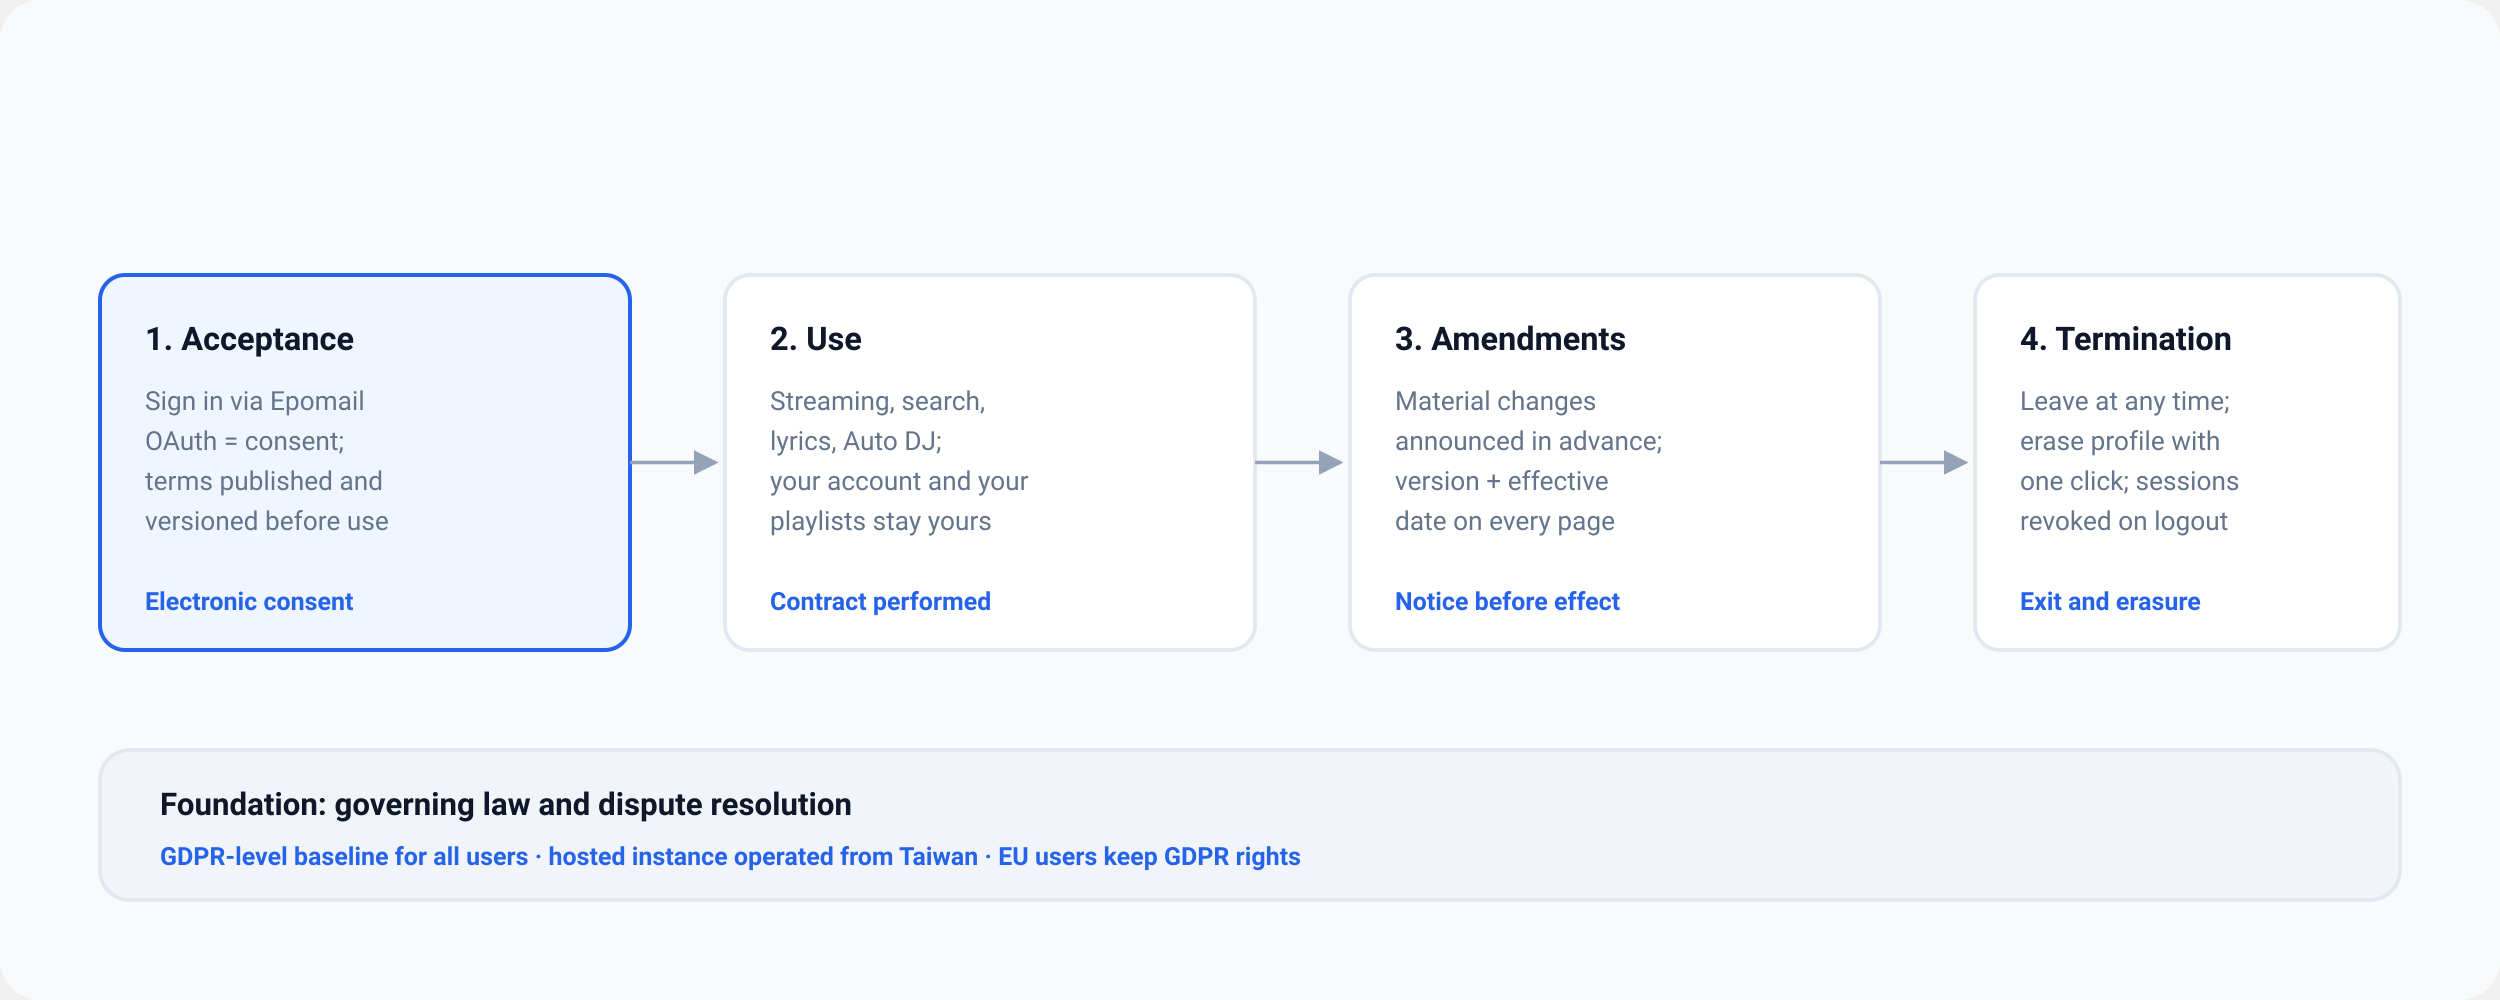
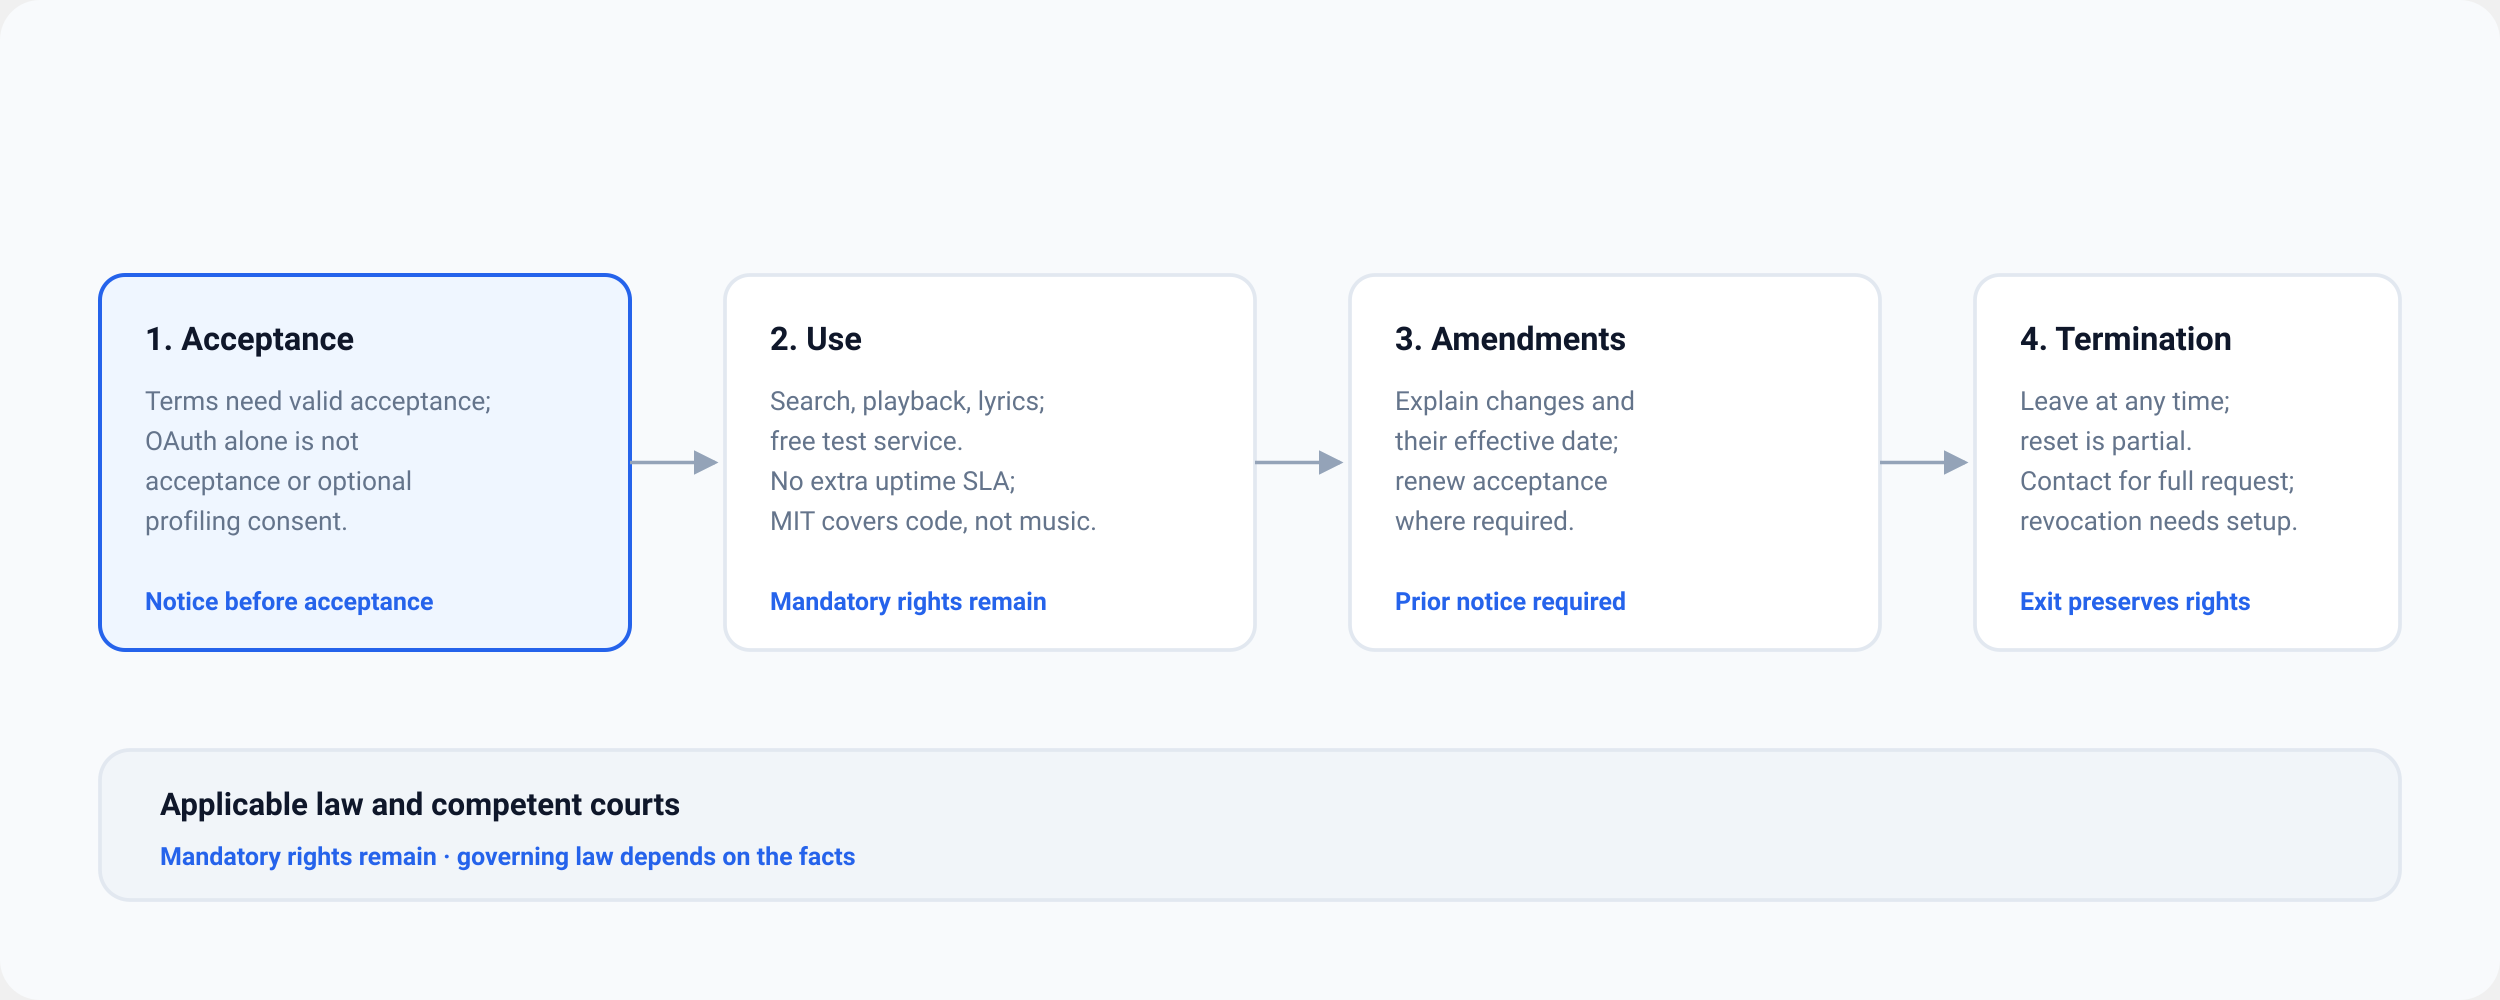
- <svg xmlns="http://www.w3.org/2000/svg" viewBox="0 0 1000 400" width="100%" role="img" aria-label="Contract lifecycle of the Terms of Service: electronic acceptance, use of the service, amendments, termination, resting on governing law and dispute resolution">
+ <svg xmlns="http://www.w3.org/2000/svg" viewBox="0 0 1000 400" width="100%" role="img" aria-label="Service terms: notice and valid acceptance, free test use, notified changes and exit. OAuth alone is not acceptance or profiling consent; profile reset is partial and revocation depends on setup and request success. Mandatory rights remain.">
  <style>
    .bg { fill: #f8fafc; }
    .stage { fill: #ffffff; stroke: #e2e8f0; stroke-width: 1.5; }
    .stage-one { fill: #eff6ff; stroke: #2563eb; stroke-width: 1.6; }
    .base { fill: #f1f5f9; stroke: #e2e8f0; stroke-width: 1.5; }
    .st { font: 600 13px -apple-system, 'Segoe UI', Roboto, 'Noto Sans', sans-serif; fill: #0f172a; }
    .sb { font: 400 10.5px -apple-system, 'Segoe UI', Roboto, 'Noto Sans', sans-serif; fill: #64748b; }
    .law { font: 600 10px -apple-system, 'Segoe UI', Roboto, 'Noto Sans', sans-serif; fill: #2563eb; }
    .flow { stroke: #94a3b8; stroke-width: 1.4; fill: none; marker-end: url(#ar); }
    .arrowhead { fill: #94a3b8; }
    .bt { font: 600 12.5px -apple-system, 'Segoe UI', Roboto, 'Noto Sans', sans-serif; fill: #0f172a; }
    @media (prefers-color-scheme: dark) {
      .bg { fill: #0b0f19; }
      .stage { fill: #111827; stroke: #1e293b; }
      .stage-one { fill: rgba(59,130,246,0.12); stroke: #3b82f6; }
      .base { fill: #111827; stroke: #1e293b; }
      .st { fill: #f1f5f9; }
      .sb { fill: #94a3b8; }
      .law { fill: #60a5fa; }
      .flow { stroke: #475569; }
      .arrowhead { fill: #475569; }
      .bt { fill: #f1f5f9; }
    }
  </style>
  <defs>
    <marker id="ar" markerWidth="7" markerHeight="7" refX="6" refY="3.5" orient="auto">
      <path d="M0,0 L7,3.5 L0,7 Z" class="arrowhead" />
    </marker>
  </defs>
  <rect class="bg" width="1000" height="400" rx="16" />
  <rect class="stage-one" x="40" y="110" width="212" height="150" rx="10" />
  <text class="st" x="58" y="140">1. Acceptance</text>
-   <text class="sb" x="58" y="164">Sign in via Epomail</text>
-   <text class="sb" x="58" y="180">OAuth = consent;</text>
-   <text class="sb" x="58" y="196">terms published and</text>
-   <text class="sb" x="58" y="212">versioned before use</text>
-   <text class="law" x="58" y="244">Electronic consent</text>
+   <text class="sb" x="58" y="164">Terms need valid acceptance;</text>
+   <text class="sb" x="58" y="180">OAuth alone is not</text>
+   <text class="sb" x="58" y="196">acceptance or optional</text>
+   <text class="sb" x="58" y="212">profiling consent.</text>
+   <text class="law" x="58" y="244">Notice before acceptance</text>
  <rect class="stage" x="290" y="110" width="212" height="150" rx="10" />
  <text class="st" x="308" y="140">2. Use</text>
-   <text class="sb" x="308" y="164">Streaming, search,</text>
-   <text class="sb" x="308" y="180">lyrics, Auto DJ;</text>
-   <text class="sb" x="308" y="196">your account and your</text>
-   <text class="sb" x="308" y="212">playlists stay yours</text>
-   <text class="law" x="308" y="244">Contract performed</text>
+   <text class="sb" x="308" y="164">Search, playback, lyrics;</text>
+   <text class="sb" x="308" y="180">free test service.</text>
+   <text class="sb" x="308" y="196">No extra uptime SLA;</text>
+   <text class="sb" x="308" y="212">MIT covers code, not music.</text>
+   <text class="law" x="308" y="244">Mandatory rights remain</text>
  <rect class="stage" x="540" y="110" width="212" height="150" rx="10" />
  <text class="st" x="558" y="140">3. Amendments</text>
-   <text class="sb" x="558" y="164">Material changes</text>
-   <text class="sb" x="558" y="180">announced in advance;</text>
-   <text class="sb" x="558" y="196">version + effective</text>
-   <text class="sb" x="558" y="212">date on every page</text>
-   <text class="law" x="558" y="244">Notice before effect</text>
+   <text class="sb" x="558" y="164">Explain changes and</text>
+   <text class="sb" x="558" y="180">their effective date;</text>
+   <text class="sb" x="558" y="196">renew acceptance</text>
+   <text class="sb" x="558" y="212">where required.</text>
+   <text class="law" x="558" y="244">Prior notice required</text>
  <rect class="stage" x="790" y="110" width="170" height="150" rx="10" />
  <text class="st" x="808" y="140">4. Termination</text>
  <text class="sb" x="808" y="164">Leave at any time;</text>
-   <text class="sb" x="808" y="180">erase profile with</text>
-   <text class="sb" x="808" y="196">one click; sessions</text>
-   <text class="sb" x="808" y="212">revoked on logout</text>
-   <text class="law" x="808" y="244">Exit and erasure</text>
+   <text class="sb" x="808" y="180">reset is partial.</text>
+   <text class="sb" x="808" y="196">Contact for full request;</text>
+   <text class="sb" x="808" y="212">revocation needs setup.</text>
+   <text class="law" x="808" y="244">Exit preserves rights</text>
  <line class="flow" x1="252" y1="185" x2="286" y2="185" />
  <line class="flow" x1="502" y1="185" x2="536" y2="185" />
  <line class="flow" x1="752" y1="185" x2="786" y2="185" />
  <rect class="base" x="40" y="300" width="920" height="60" rx="12" />
-   <text class="bt" x="64" y="326">Foundation: governing law and dispute resolution</text>
-   <text class="law" x="64" y="346">GDPR-level baseline for all users · hosted instance operated from Taiwan · EU users keep GDPR rights</text>
+   <text class="bt" x="64" y="326">Applicable law and competent courts</text>
+   <text class="law" x="64" y="346">Mandatory rights remain · governing law depends on the facts</text>
</svg>
